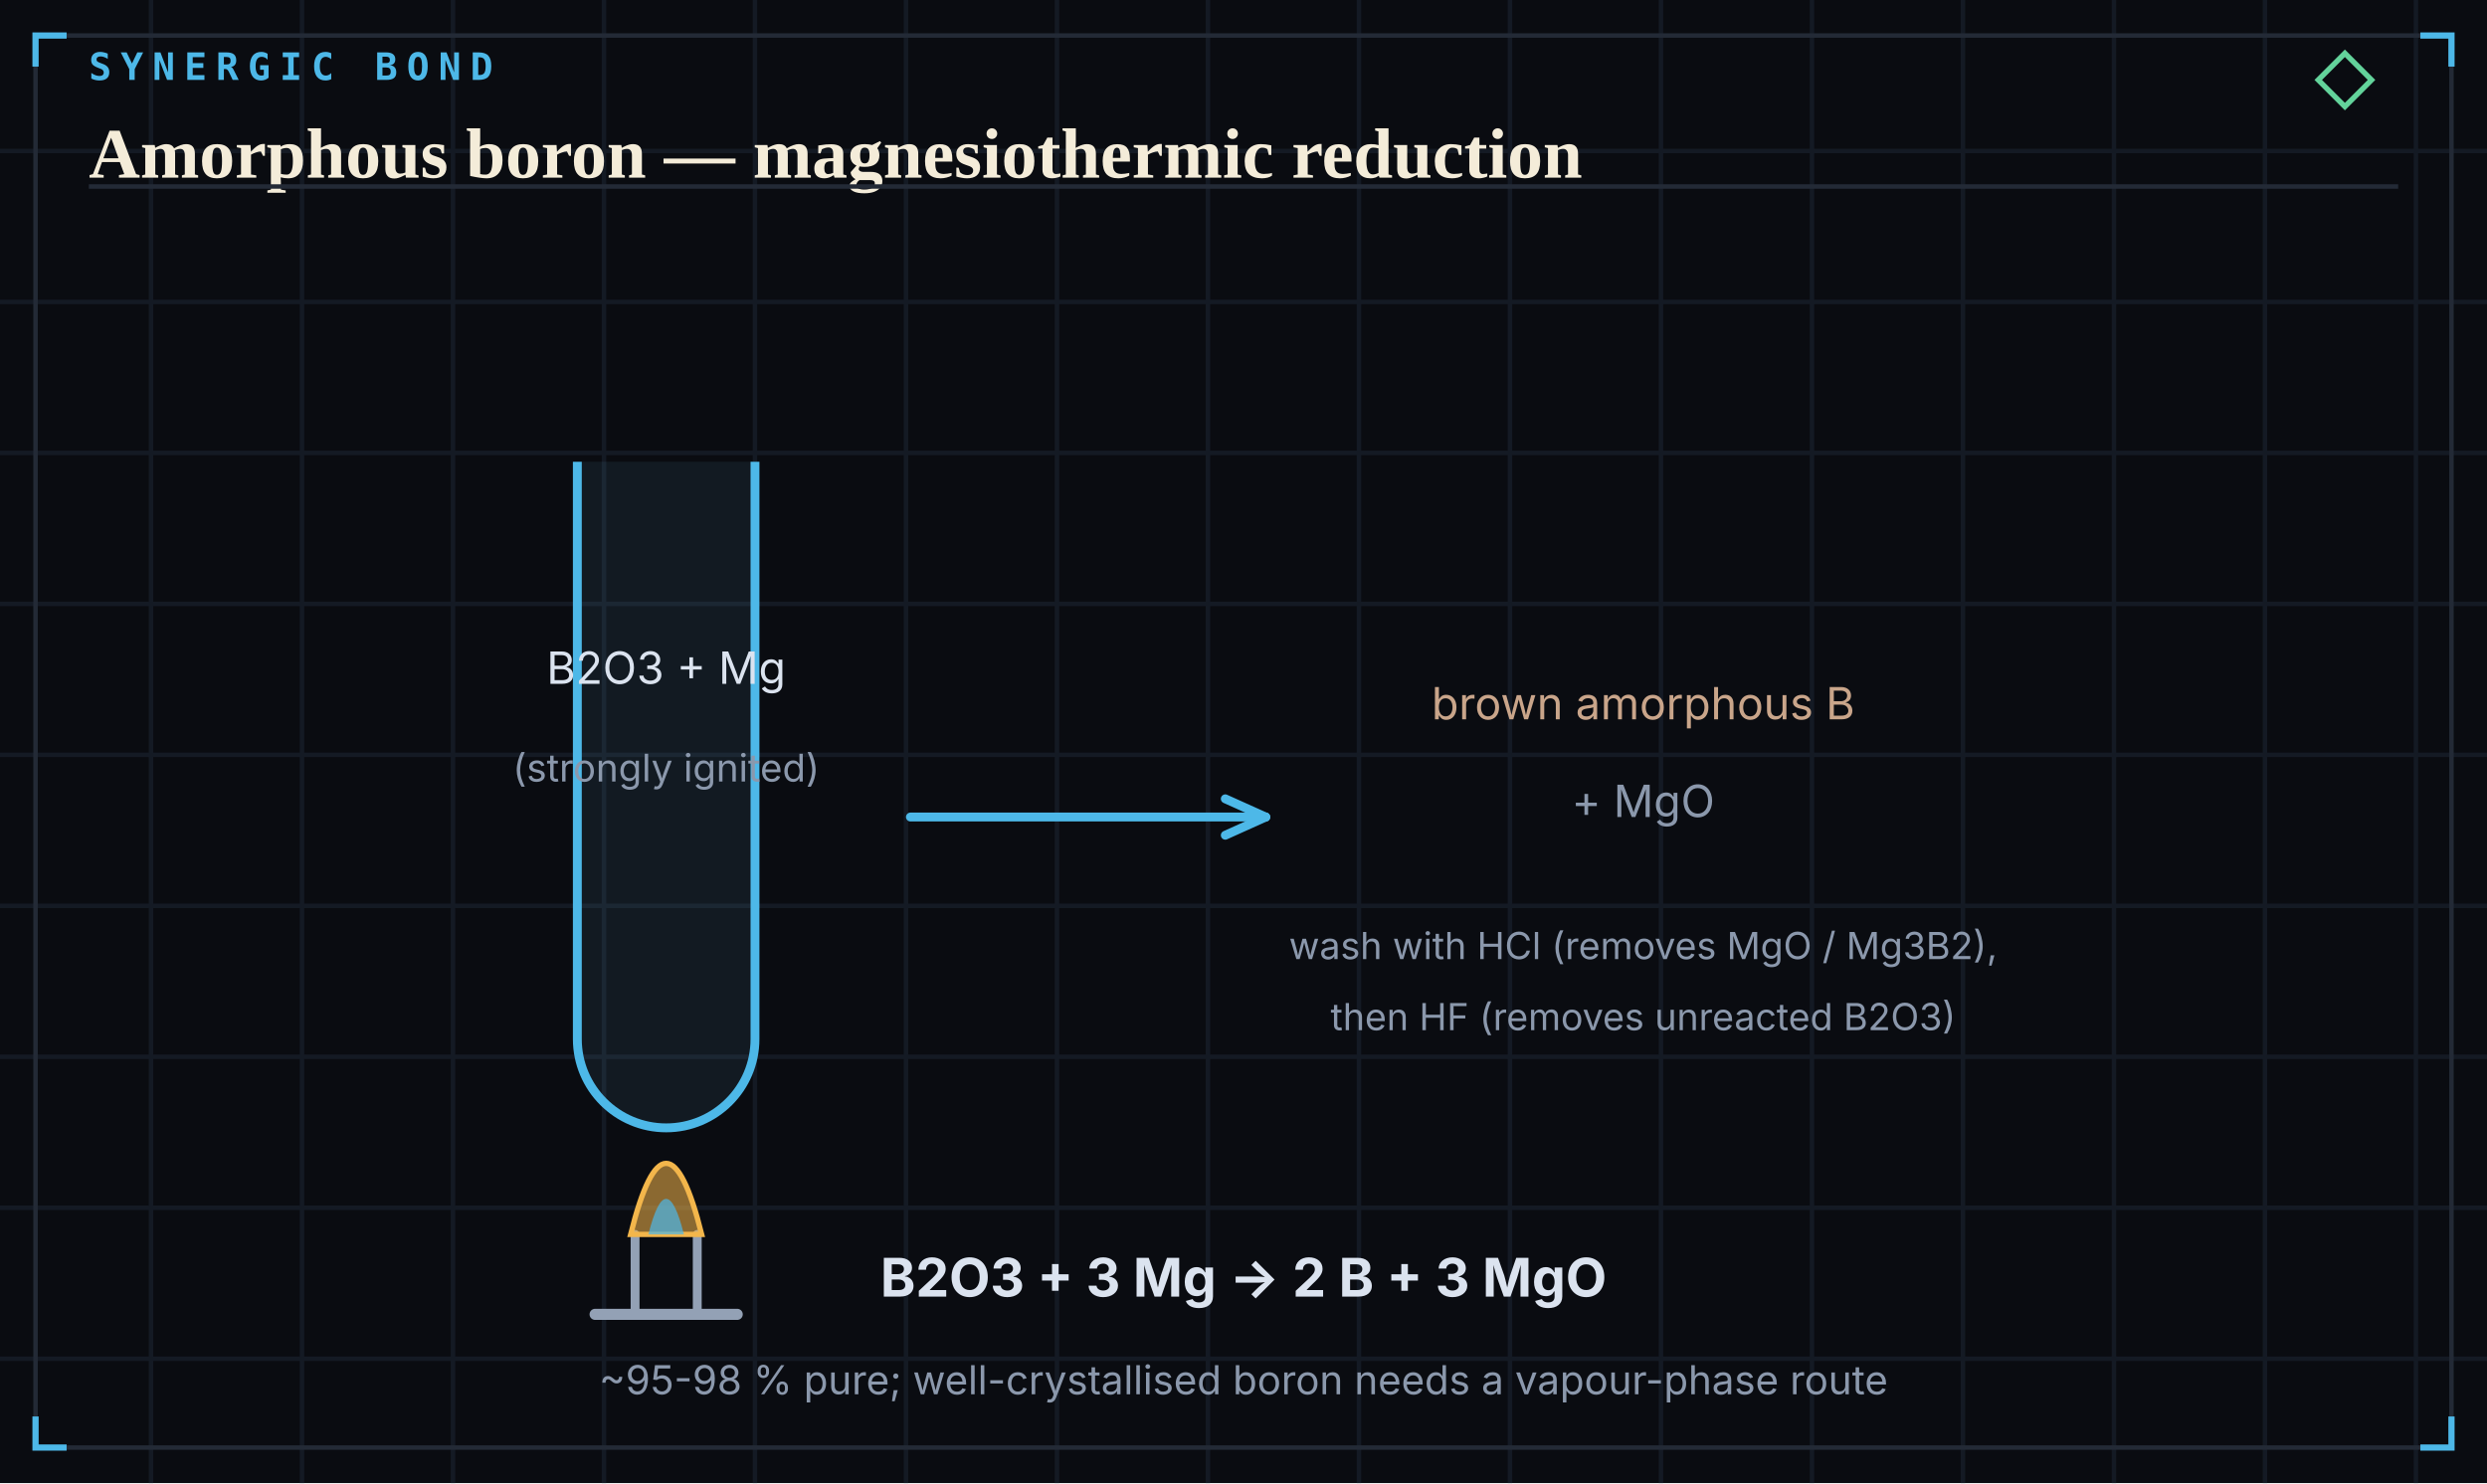
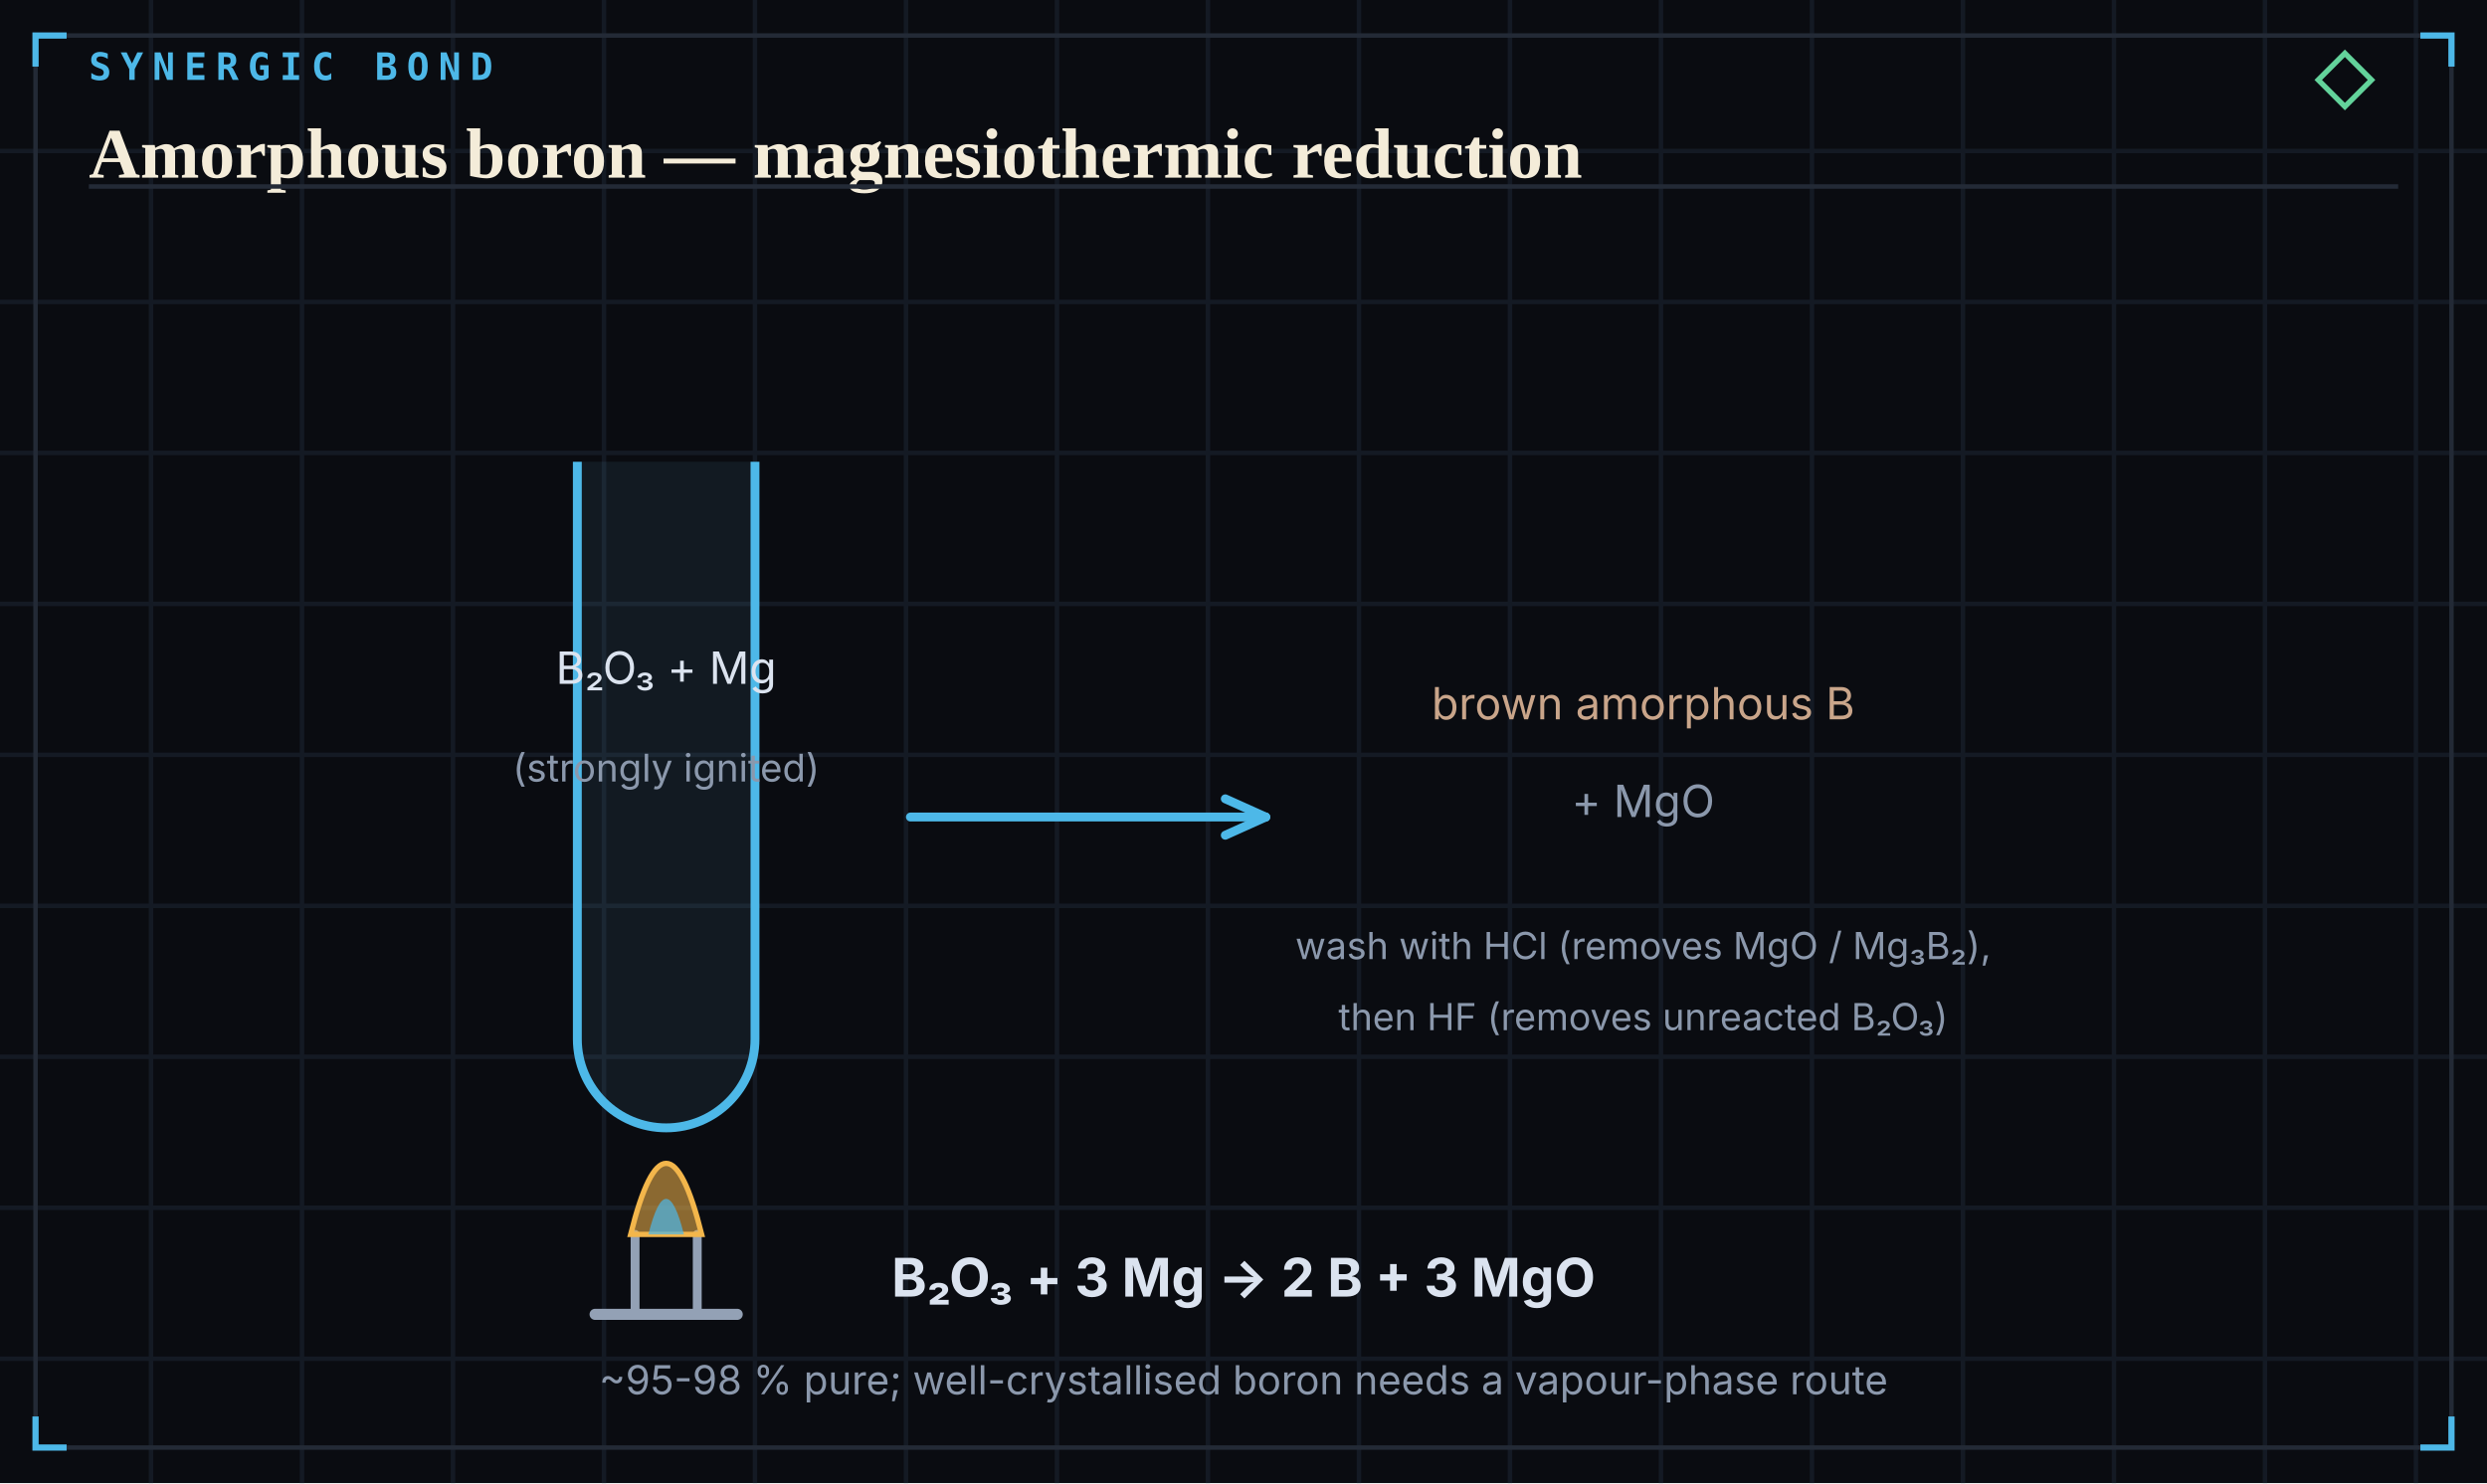
<svg xmlns="http://www.w3.org/2000/svg" width="560" height="334" viewBox="0 0 560 334" font-family="'Inter','Helvetica Neue',Arial,'DejaVu Sans',sans-serif">
  <rect width="560" height="334" fill="#0a0c11" />
  <g stroke="#141a24" stroke-width="1">
    <line x1="34" y1="0" x2="34" y2="334" />
    <line x1="68" y1="0" x2="68" y2="334" />
    <line x1="102" y1="0" x2="102" y2="334" />
    <line x1="136" y1="0" x2="136" y2="334" />
    <line x1="170" y1="0" x2="170" y2="334" />
    <line x1="204" y1="0" x2="204" y2="334" />
    <line x1="238" y1="0" x2="238" y2="334" />
    <line x1="272" y1="0" x2="272" y2="334" />
    <line x1="306" y1="0" x2="306" y2="334" />
    <line x1="340" y1="0" x2="340" y2="334" />
    <line x1="374" y1="0" x2="374" y2="334" />
    <line x1="408" y1="0" x2="408" y2="334" />
    <line x1="442" y1="0" x2="442" y2="334" />
    <line x1="476" y1="0" x2="476" y2="334" />
    <line x1="510" y1="0" x2="510" y2="334" />
    <line x1="544" y1="0" x2="544" y2="334" />
    <line x1="0" y1="34" x2="560" y2="34" />
    <line x1="0" y1="68" x2="560" y2="68" />
    <line x1="0" y1="102" x2="560" y2="102" />
    <line x1="0" y1="136" x2="560" y2="136" />
    <line x1="0" y1="170" x2="560" y2="170" />
    <line x1="0" y1="204" x2="560" y2="204" />
    <line x1="0" y1="238" x2="560" y2="238" />
    <line x1="0" y1="272" x2="560" y2="272" />
    <line x1="0" y1="306" x2="560" y2="306" />
  </g>
  <rect x="8" y="8" width="544" height="318" fill="none" stroke="#232a36" stroke-width="1" />
  <path d="M 8 15 L 8 8 L 15 8" stroke="#4db8e8" stroke-width="1.4" fill="none" />
  <path d="M 552 15 L 552 8 L 545 8" stroke="#4db8e8" stroke-width="1.4" fill="none" />
  <path d="M 8 319 L 8 326 L 15 326" stroke="#4db8e8" stroke-width="1.4" fill="none" />
  <path d="M 552 319 L 552 326 L 545 326" stroke="#4db8e8" stroke-width="1.4" fill="none" />
  <text x="20" y="18" font-size="8.5" font-weight="bold" fill="#4db8e8" text-anchor="start" font-family="'SF Mono','DejaVu Sans Mono',ui-monospace,Menlo,monospace" letter-spacing="0.24em">SYNERGIC BOND</text>
  <path d="M 528 12 l 6 6 l -6 6 l -6 -6 z" fill="none" stroke="#63d39b" stroke-width="1.2" />
  <text x="20" y="40" font-size="16" font-weight="bold" fill="#f4ecd9" text-anchor="start" font-family="'Georgia','Times New Roman',serif">Amorphous boron  —  magnesiothermic reduction</text>
  <line x1="20" y1="42" x2="540" y2="42" stroke="#232a36" stroke-width="1" />
  <g transform="translate(0,34)">
    <path d="M 130.0 70 L 130.0 200.0 A 20.0 20.0 0 0 0 170.0 200.0 L 170.0 70" fill="rgba(120,190,235,0.08)" stroke="#4db8e8" stroke-width="2" stroke-linejoin="round" />
-     <text x="150.0" y="120.0" font-size="10" font-weight="normal" fill="#dbe3ef" text-anchor="middle">B2O3 + Mg</text>
+     <text x="150.0" y="120.0" font-size="10" font-weight="normal" fill="#dbe3ef" text-anchor="middle">B₂O₃ + Mg</text>
    <text x="150.0" y="142.0" font-size="8.6" font-weight="normal" fill="#8b98ac" text-anchor="middle">(strongly ignited)</text>
    <line x1="134.0" y1="262.0" x2="166.0" y2="262.0" stroke="#93a1b5" stroke-width="2.5" stroke-linecap="round" />
    <line x1="143.0" y1="244.0" x2="143.0" y2="262.0" stroke="#93a1b5" stroke-width="2" stroke-linecap="round" />
    <line x1="157.0" y1="244.0" x2="157.0" y2="262.0" stroke="#93a1b5" stroke-width="2" stroke-linecap="round" />
    <path d="M 142 244 Q 150 212 158 244 Z" fill="#f3b64b" fill-opacity="0.55" stroke="#f3b64b" stroke-width="1.2" />
    <path d="M 146 244 Q 150 228 154 244 Z" fill="#4db8e8" fill-opacity="0.7" stroke="none" />
    <line x1="205.0" y1="150.0" x2="285.0" y2="150.0" stroke="#4db8e8" stroke-width="2" stroke-linecap="round" />
    <line x1="285.0" y1="150.0" x2="275.9" y2="145.9" stroke="#4db8e8" stroke-width="2" stroke-linecap="round" />
    <line x1="285.0" y1="150.0" x2="275.9" y2="154.1" stroke="#4db8e8" stroke-width="2" stroke-linecap="round" />
    <text x="370.0" y="128.0" font-size="10" font-weight="normal" fill="#c9a58a" text-anchor="middle">brown amorphous B</text>
    <text x="370.0" y="150.0" font-size="10" font-weight="normal" fill="#8b98ac" text-anchor="middle">+ MgO</text>
-     <text x="370.0" y="182.0" font-size="8.4" font-weight="normal" fill="#8b98ac" text-anchor="middle">wash with HCl (removes MgO / Mg3B2),</text>
-     <text x="370.0" y="198.0" font-size="8.4" font-weight="normal" fill="#8b98ac" text-anchor="middle">then HF (removes unreacted B2O3)</text>
-     <text x="280.0" y="258.0" font-size="12" font-weight="bold" fill="#dbe3ef" text-anchor="middle">B2O3  +  3 Mg   →   2 B  +  3 MgO</text>
+     <text x="370.0" y="182.0" font-size="8.4" font-weight="normal" fill="#8b98ac" text-anchor="middle">wash with HCl (removes MgO / Mg₃B₂),</text>
+     <text x="370.0" y="198.0" font-size="8.4" font-weight="normal" fill="#8b98ac" text-anchor="middle">then HF (removes unreacted B₂O₃)</text>
+     <text x="280.0" y="258.0" font-size="12" font-weight="bold" fill="#dbe3ef" text-anchor="middle">B₂O₃  +  3 Mg   →   2 B  +  3 MgO</text>
    <text x="280.0" y="280.0" font-size="9" font-weight="normal" fill="#8b98ac" text-anchor="middle">~95-98 % pure; well-crystallised boron needs a vapour-phase route</text>
  </g>
</svg>
